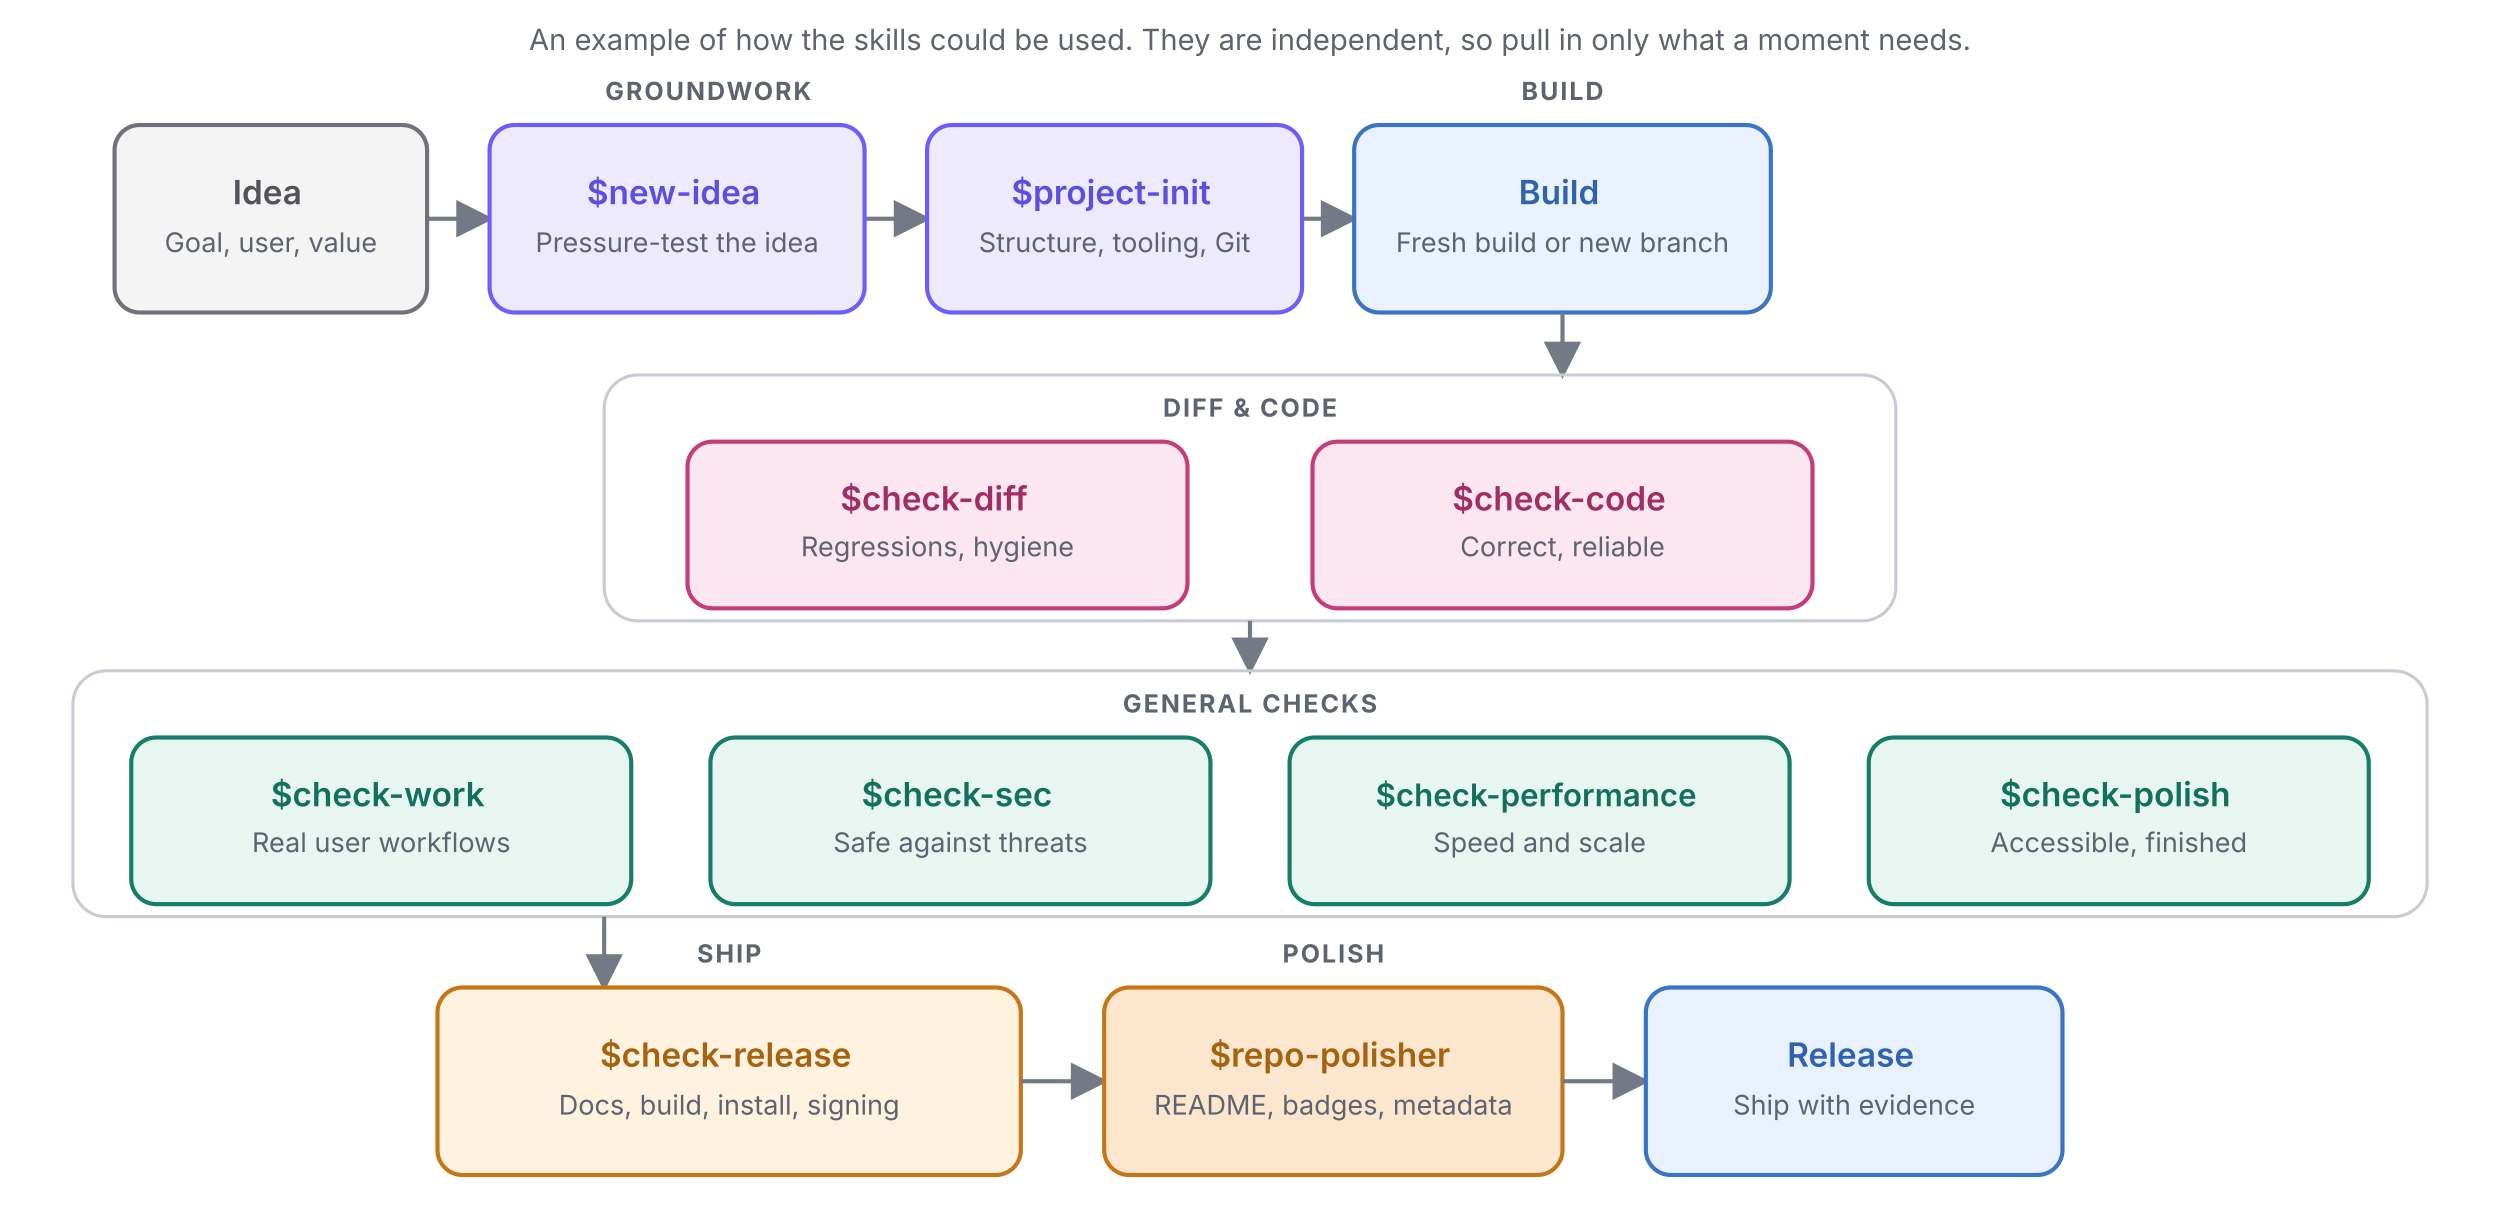
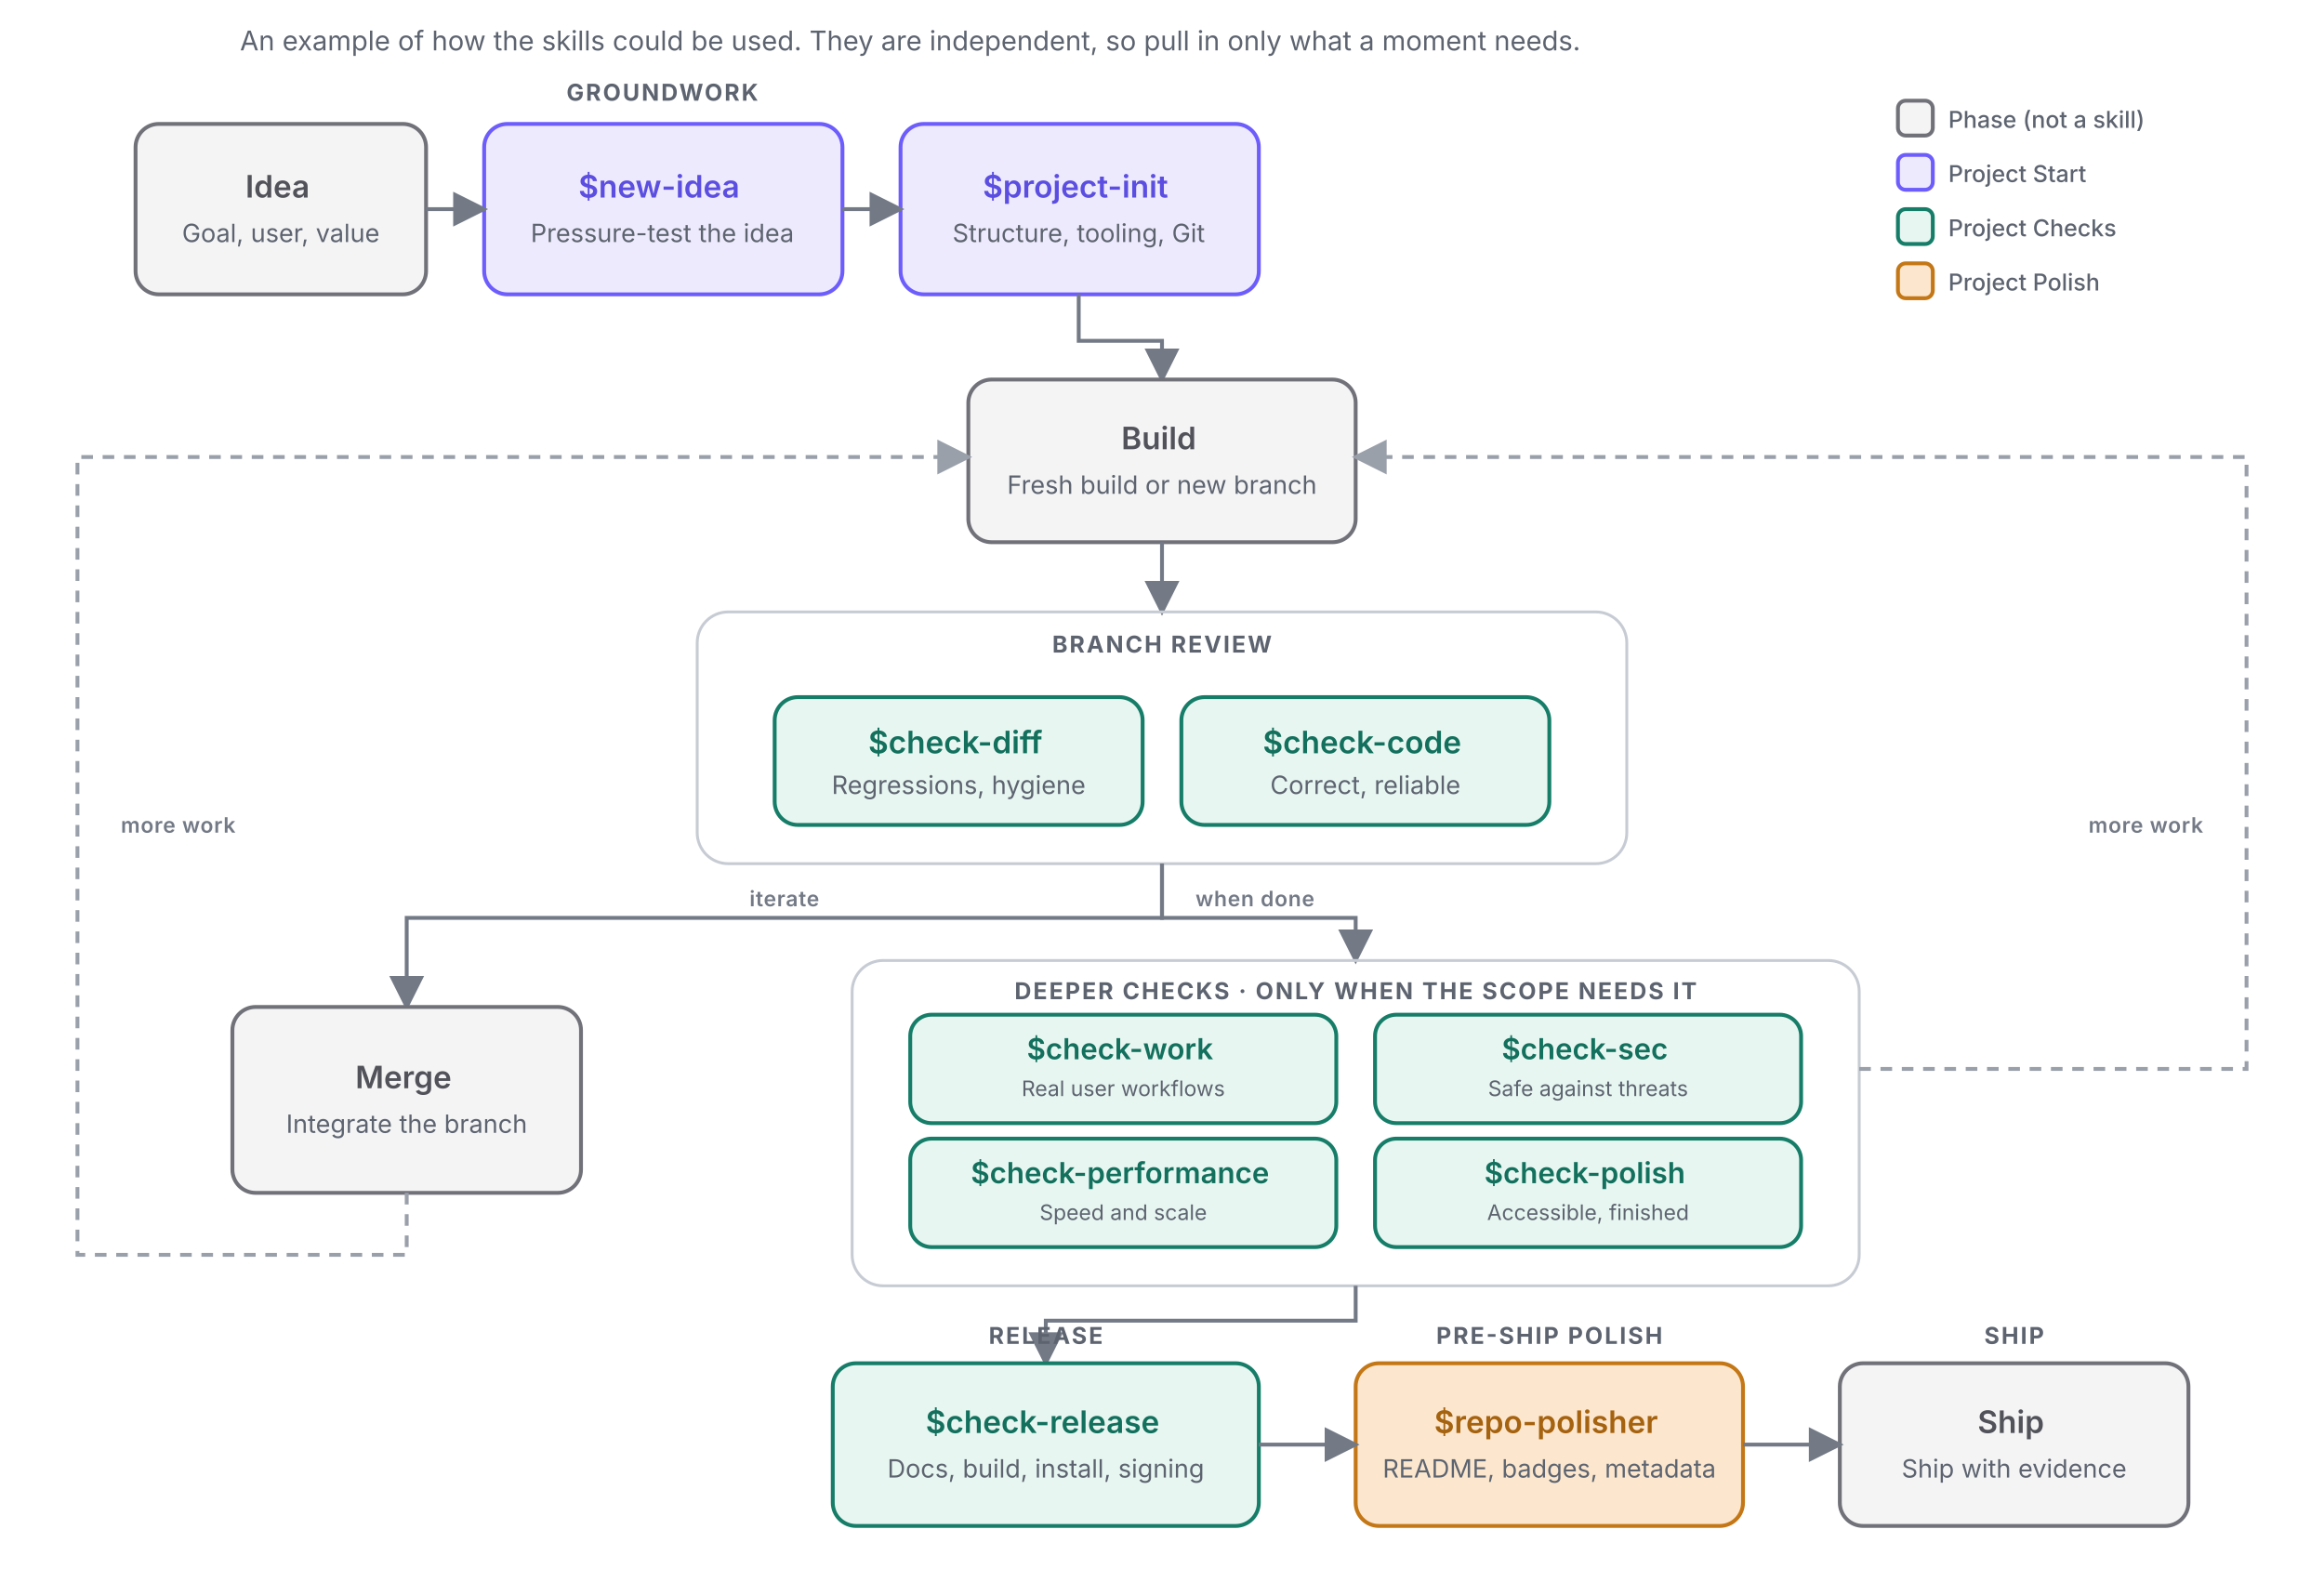
- <svg xmlns="http://www.w3.org/2000/svg" viewBox="0 0 1200 585" role="img" aria-labelledby="title desc">
+ <svg xmlns="http://www.w3.org/2000/svg" viewBox="0 0 1200 810" role="img" aria-labelledby="title desc">
  <style>
    text { font-family: Inter, ui-sans-serif, system-ui, sans-serif; fill: #20232a; text-anchor: middle; }
    .step, .skill { font-weight: 600; font-size: 16px; }
+     .skill-sm { font-weight: 600; font-size: 15px; }
    .detail { font-weight: 400; font-size: 13px; fill: #5d6470; }
+     .detail-sm { font-weight: 400; font-size: 11px; fill: #5d6470; }
    .sub { font-weight: 400; font-size: 14px; fill: #5d6470; }
    .group { font-weight: 700; font-size: 12px; fill: #5d6470; letter-spacing: 0.08em; }
+     .edgelabel { font-weight: 600; font-size: 11px; fill: #737a86; letter-spacing: 0.03em; }
+     .legend { font-weight: 500; font-size: 12px; fill: #5d6470; text-anchor: start; }
    .node { stroke-width: 2; }
    .blockbox { fill: none; stroke: #c7ccd4; stroke-width: 1.5; }
-     .idea { fill: #f4f4f5; stroke: #71717a; }
+     .phase { fill: #f4f4f5; stroke: #71717a; }
    .start { fill: #eeeafd; stroke: #6d5dfc; }
-     .build { fill: #eaf2ff; stroke: #3974c6; }
    .check { fill: #e7f6f1; stroke: #167d68; }
-     .pre { fill: #fce7f0; stroke: #c43d78; }
-     .gate { fill: #fff2df; stroke: #c47716; }
-     .release { fill: #e9f1ff; stroke: #3974c6; }
    .polish { fill: #fce7ce; stroke: #c47716; }
-     .n-idea { fill: #52525b; }
+     .n-phase { fill: #52525b; }
    .n-start { fill: #5b4ee0; }
-     .n-build { fill: #2f63b0; }
    .n-check { fill: #12705d; }
-     .n-pre { fill: #a02d63; }
-     .n-gate { fill: #a5620f; }
-     .n-release { fill: #2f63b0; }
    .n-polish { fill: #a5620f; }
    .edge { fill: none; stroke: #737a86; stroke-width: 2; marker-end: url(#arrow); }
+     .loop { fill: none; stroke: #9aa0aa; stroke-width: 2; stroke-dasharray: 6 5; marker-end: url(#arrowL); }
    @media (prefers-color-scheme: dark) {
      text { fill: #f2f3f5; }
-       .detail, .group, .sub { fill: #bcc1ca; }
+       .detail, .detail-sm, .group, .sub, .legend { fill: #bcc1ca; }
+       .edgelabel { fill: #aeb4bd; }
      .blockbox { stroke: #565c66; }
-       .idea { fill: #292a2f; stroke: #a1a1aa; }
+       .phase { fill: #292a2f; stroke: #a1a1aa; }
      .start { fill: #302a50; stroke: #9b8cff; }
-       .build, .release { fill: #203555; stroke: #73a7ee; }
      .check { fill: #193d35; stroke: #46b596; }
-       .pre { fill: #43182a; stroke: #e585ac; }
-       .gate, .polish { fill: #4a351b; stroke: #e1a34d; }
-       .n-idea { fill: #d4d4d8; }
+       .polish { fill: #4a351b; stroke: #e1a34d; }
+       .n-phase { fill: #d4d4d8; }
      .n-start { fill: #b3a6ff; }
-       .n-build, .n-release { fill: #8fbaf0; }
      .n-check { fill: #5cc7a8; }
-       .n-pre { fill: #f0a6c6; }
-       .n-gate, .n-polish { fill: #eab866; }
+       .n-polish { fill: #eab866; }
      .edge { stroke: #aeb4bd; }
+       .loop { stroke: #8a919b; }
    }
  </style>
  <defs>
    <marker id="arrow" markerWidth="9" markerHeight="9" refX="8" refY="4.5" orient="auto">
      <path d="M0 0L9 4.5L0 9Z" fill="#737a86" />
    </marker>
+     <marker id="arrowL" markerWidth="9" markerHeight="9" refX="8" refY="4.5" orient="auto">
+       <path d="M0 0L9 4.5L0 9Z" fill="#9aa0aa" />
+     </marker>
  </defs>
-   <text class="sub" x="600" y="24">An example of how the skills could be used. They are independent, so pull in only what a moment needs.</text>
-   <text class="group" x="340" y="48">GROUNDWORK</text>
-   <text class="group" x="750" y="48">BUILD</text>
-   <path class="edge" d="M205 105H235" />
-   <path class="edge" d="M415 105H445" />
-   <path class="edge" d="M625 105H650" />
-   <rect class="node idea" x="55" y="60" width="150" height="90" rx="12" />
-   <text x="130" y="98">
-     <tspan class="step n-idea" x="130">Idea</tspan>
-     <tspan class="detail" x="130" dy="23">Goal, user, value</tspan>
+   <text class="sub" x="470" y="26">An example of how the skills could be used. They are independent, so pull in only what a moment needs.</text>
+   <g>
+     <rect class="node phase" x="980" y="52" width="18" height="18" rx="4" />
+     <text class="legend" x="1006" y="66">Phase (not a skill)</text>
+     <rect class="node start" x="980" y="80" width="18" height="18" rx="4" />
+     <text class="legend" x="1006" y="94">Project Start</text>
+     <rect class="node check" x="980" y="108" width="18" height="18" rx="4" />
+     <text class="legend" x="1006" y="122">Project Checks</text>
+     <rect class="node polish" x="980" y="136" width="18" height="18" rx="4" />
+     <text class="legend" x="1006" y="150">Project Polish</text>
+   </g>
+   <text class="group" x="342" y="52">GROUNDWORK</text>
+   <rect class="node phase" x="70" y="64" width="150" height="88" rx="12" />
+   <text x="145" y="102">
+     <tspan class="step n-phase" x="145">Idea</tspan>
+     <tspan class="detail" x="145" dy="23">Goal, user, value</tspan>
  </text>
-   <rect class="node start" x="235" y="60" width="180" height="90" rx="12" />
-   <text x="325" y="98">
-     <tspan class="skill n-start" x="325">$new-idea</tspan>
-     <tspan class="detail" x="325" dy="23">Pressure-test the idea</tspan>
+   <rect class="node start" x="250" y="64" width="185" height="88" rx="12" />
+   <text x="342" y="102">
+     <tspan class="skill n-start" x="342">$new-idea</tspan>
+     <tspan class="detail" x="342" dy="23">Pressure-test the idea</tspan>
  </text>
-   <rect class="node start" x="445" y="60" width="180" height="90" rx="12" />
-   <text x="535" y="98">
-     <tspan class="skill n-start" x="535">$project-init</tspan>
-     <tspan class="detail" x="535" dy="23">Structure, tooling, Git</tspan>
+   <rect class="node start" x="465" y="64" width="185" height="88" rx="12" />
+   <text x="557" y="102">
+     <tspan class="skill n-start" x="557">$project-init</tspan>
+     <tspan class="detail" x="557" dy="23">Structure, tooling, Git</tspan>
  </text>
-   <rect class="node build" x="650" y="60" width="200" height="90" rx="12" />
-   <text x="750" y="98">
-     <tspan class="step n-build" x="750">Build</tspan>
-     <tspan class="detail" x="750" dy="23">Fresh build or new branch</tspan>
+   <path class="edge" d="M220 108H250" />
+   <path class="edge" d="M435 108H465" />
+   <path class="edge" d="M557 152V176H600V196" />
+   <rect class="node phase" x="500" y="196" width="200" height="84" rx="12" />
+   <text x="600" y="232">
+     <tspan class="step n-phase" x="600">Build</tspan>
+     <tspan class="detail" x="600" dy="23">Fresh build or new branch</tspan>
  </text>
-   <path class="edge" d="M750 150V180" />
-   <rect class="blockbox" x="290" y="180" width="620" height="118" rx="16" />
-   <text class="group" x="600" y="200">DIFF &amp; CODE</text>
-   <rect class="node pre" x="330" y="212" width="240" height="80" rx="12" />
-   <text x="450" y="245">
-     <tspan class="skill n-pre" x="450">$check-diff</tspan>
-     <tspan class="detail" x="450" dy="22">Regressions, hygiene</tspan>
+   <path class="edge" d="M600 280V316" />
+   <rect class="blockbox" x="360" y="316" width="480" height="130" rx="16" />
+   <text class="group" x="600" y="337">BRANCH REVIEW</text>
+   <rect class="node check" x="400" y="360" width="190" height="66" rx="12" />
+   <text x="495" y="389">
+     <tspan class="skill n-check" x="495">$check-diff</tspan>
+     <tspan class="detail" x="495" dy="21">Regressions, hygiene</tspan>
  </text>
-   <rect class="node pre" x="630" y="212" width="240" height="80" rx="12" />
-   <text x="750" y="245">
-     <tspan class="skill n-pre" x="750">$check-code</tspan>
-     <tspan class="detail" x="750" dy="22">Correct, reliable</tspan>
+   <rect class="node check" x="610" y="360" width="190" height="66" rx="12" />
+   <text x="705" y="389">
+     <tspan class="skill n-check" x="705">$check-code</tspan>
+     <tspan class="detail" x="705" dy="21">Correct, reliable</tspan>
  </text>
-   <path class="edge" d="M600 298V322" />
-   <rect class="blockbox" x="35" y="322" width="1130" height="118" rx="16" />
-   <text class="group" x="600" y="342">GENERAL CHECKS</text>
-   <rect class="node check" x="63" y="354" width="240" height="80" rx="12" />
-   <text x="183" y="387">
-     <tspan class="skill n-check" x="183">$check-work</tspan>
-     <tspan class="detail" x="183" dy="22">Real user workflows</tspan>
+   <path class="edge" d="M600 446V474H210V520" />
+   <path class="edge" d="M600 446V474H700V496" />
+   <text class="edgelabel" x="405" y="468">iterate</text>
+   <text class="edgelabel" x="648" y="468">when done</text>
+   <rect class="node phase" x="120" y="520" width="180" height="96" rx="12" />
+   <text x="210" y="562">
+     <tspan class="step n-phase" x="210">Merge</tspan>
+     <tspan class="detail" x="210" dy="23">Integrate the branch</tspan>
  </text>
-   <rect class="node check" x="341" y="354" width="240" height="80" rx="12" />
-   <text x="461" y="387">
-     <tspan class="skill n-check" x="461">$check-sec</tspan>
-     <tspan class="detail" x="461" dy="22">Safe against threats</tspan>
+   <rect class="blockbox" x="440" y="496" width="520" height="168" rx="16" />
+   <text class="group" x="700" y="516">DEEPER CHECKS  ·  ONLY WHEN THE SCOPE NEEDS IT</text>
+   <rect class="node check" x="470" y="524" width="220" height="56" rx="11" />
+   <text x="580" y="547">
+     <tspan class="skill-sm n-check" x="580">$check-work</tspan>
+     <tspan class="detail-sm" x="580" dy="19">Real user workflows</tspan>
  </text>
-   <rect class="node check" x="619" y="354" width="240" height="80" rx="12" />
-   <text x="739" y="387">
-     <tspan class="skill n-check" x="739" style="font-size:15px">$check-performance</tspan>
-     <tspan class="detail" x="739" dy="22">Speed and scale</tspan>
+   <rect class="node check" x="710" y="524" width="220" height="56" rx="11" />
+   <text x="820" y="547">
+     <tspan class="skill-sm n-check" x="820">$check-sec</tspan>
+     <tspan class="detail-sm" x="820" dy="19">Safe against threats</tspan>
  </text>
-   <rect class="node check" x="897" y="354" width="240" height="80" rx="12" />
-   <text x="1017" y="387">
-     <tspan class="skill n-check" x="1017">$check-polish</tspan>
-     <tspan class="detail" x="1017" dy="22">Accessible, finished</tspan>
+   <rect class="node check" x="470" y="588" width="220" height="56" rx="11" />
+   <text x="580" y="611">
+     <tspan class="skill-sm n-check" x="580">$check-performance</tspan>
+     <tspan class="detail-sm" x="580" dy="19">Speed and scale</tspan>
  </text>
-   <path class="edge" d="M290 440V474" />
-   <text class="group" x="350" y="462">SHIP</text>
-   <text class="group" x="640" y="462">POLISH</text>
-   <rect class="node gate" x="210" y="474" width="280" height="90" rx="12" />
-   <text x="350" y="512">
-     <tspan class="skill n-gate" x="350">$check-release</tspan>
-     <tspan class="detail" x="350" dy="23">Docs, build, install, signing</tspan>
+   <rect class="node check" x="710" y="588" width="220" height="56" rx="11" />
+   <text x="820" y="611">
+     <tspan class="skill-sm n-check" x="820">$check-polish</tspan>
+     <tspan class="detail-sm" x="820" dy="19">Accessible, finished</tspan>
  </text>
-   <path class="edge" d="M490 519H530" />
-   <rect class="node polish" x="530" y="474" width="220" height="90" rx="12" />
-   <text x="640" y="512">
-     <tspan class="skill n-polish" x="640">$repo-polisher</tspan>
-     <tspan class="detail" x="640" dy="23">README, badges, metadata</tspan>
+   <path class="loop" d="M210 616V648H40V236H500" />
+   <text class="edgelabel" x="92" y="430">more work</text>
+   <path class="loop" d="M960 552H1160V236H700" />
+   <text class="edgelabel" x="1108" y="430">more work</text>
+   <path class="edge" d="M700 664V682H540V704" />
+   <text class="group" x="540" y="694">RELEASE</text>
+   <text class="group" x="800" y="694">PRE-SHIP POLISH</text>
+   <text class="group" x="1040" y="694">SHIP</text>
+   <rect class="node check" x="430" y="704" width="220" height="84" rx="12" />
+   <text x="540" y="740">
+     <tspan class="skill n-check" x="540">$check-release</tspan>
+     <tspan class="detail" x="540" dy="23">Docs, build, install, signing</tspan>
  </text>
-   <path class="edge" d="M750 519H790" />
-   <rect class="node release" x="790" y="474" width="200" height="90" rx="12" />
-   <text x="890" y="512">
-     <tspan class="step n-release" x="890">Release</tspan>
-     <tspan class="detail" x="890" dy="23">Ship with evidence</tspan>
+   <rect class="node polish" x="700" y="704" width="200" height="84" rx="12" />
+   <text x="800" y="740">
+     <tspan class="skill n-polish" x="800">$repo-polisher</tspan>
+     <tspan class="detail" x="800" dy="23">README, badges, metadata</tspan>
  </text>
+   <rect class="node phase" x="950" y="704" width="180" height="84" rx="12" />
+   <text x="1040" y="740">
+     <tspan class="step n-phase" x="1040">Ship</tspan>
+     <tspan class="detail" x="1040" dy="23">Ship with evidence</tspan>
+   </text>
+   <path class="edge" d="M650 746H700" />
+   <path class="edge" d="M900 746H950" />
</svg>
